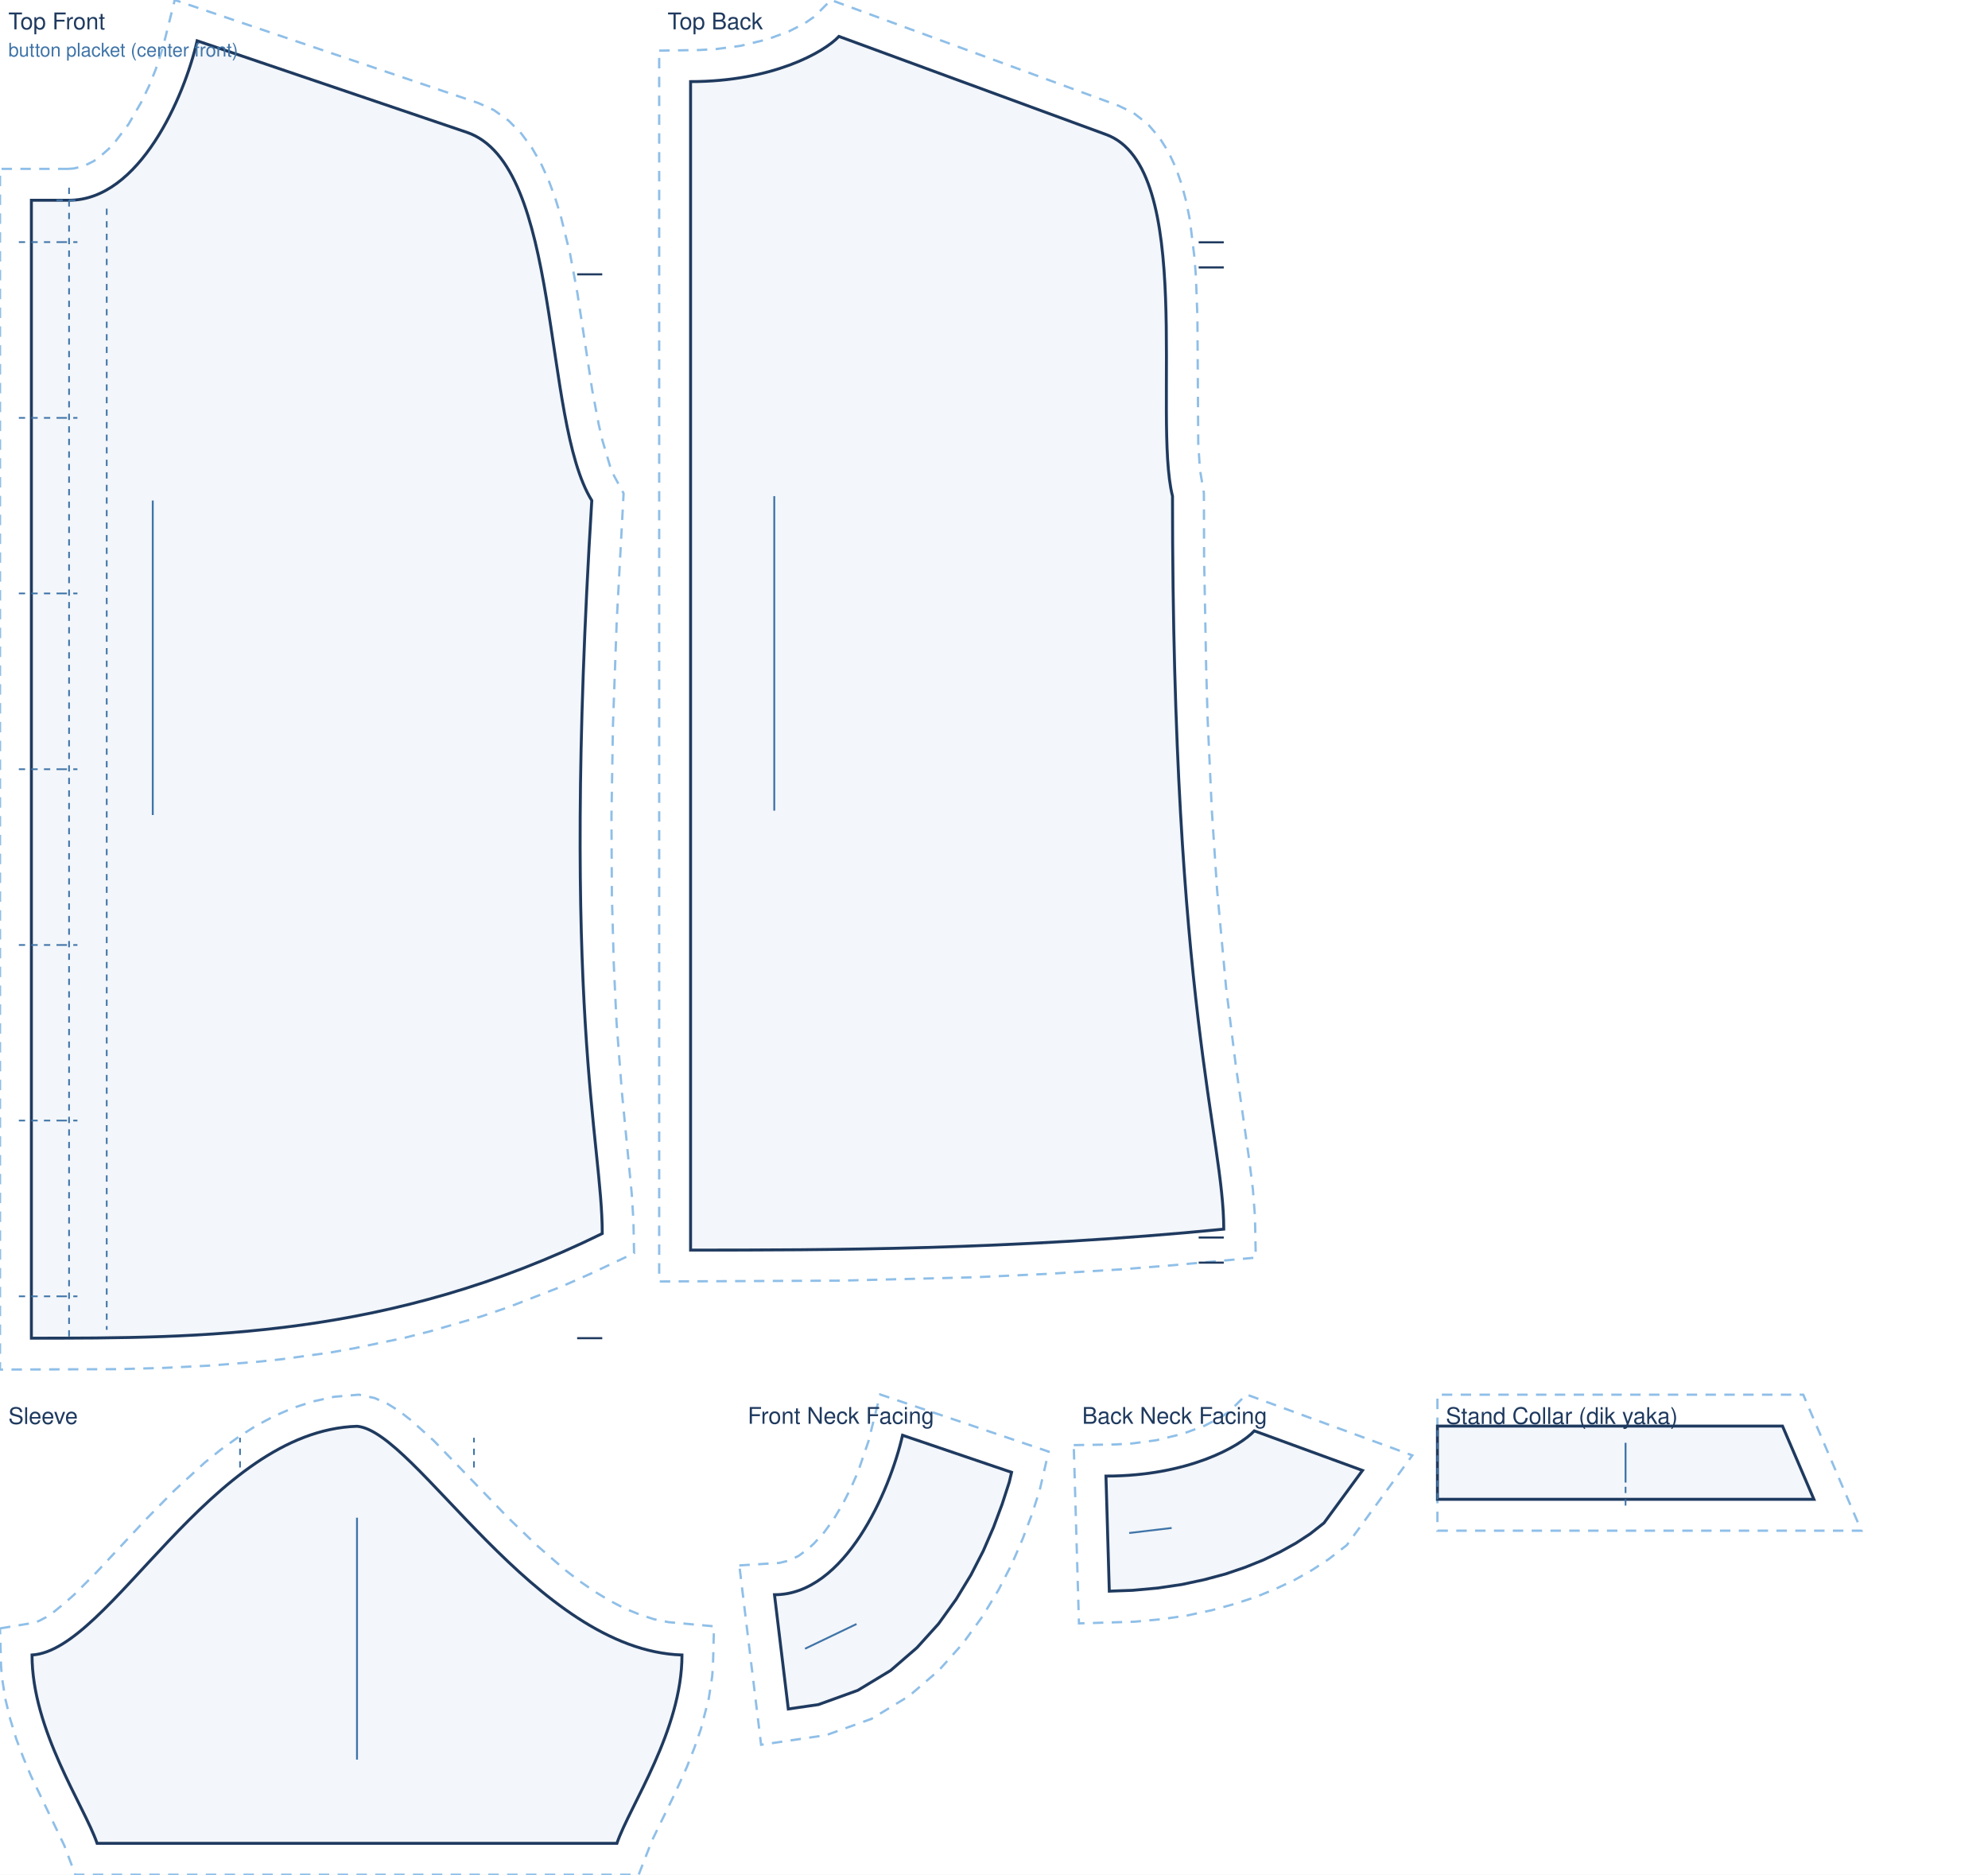
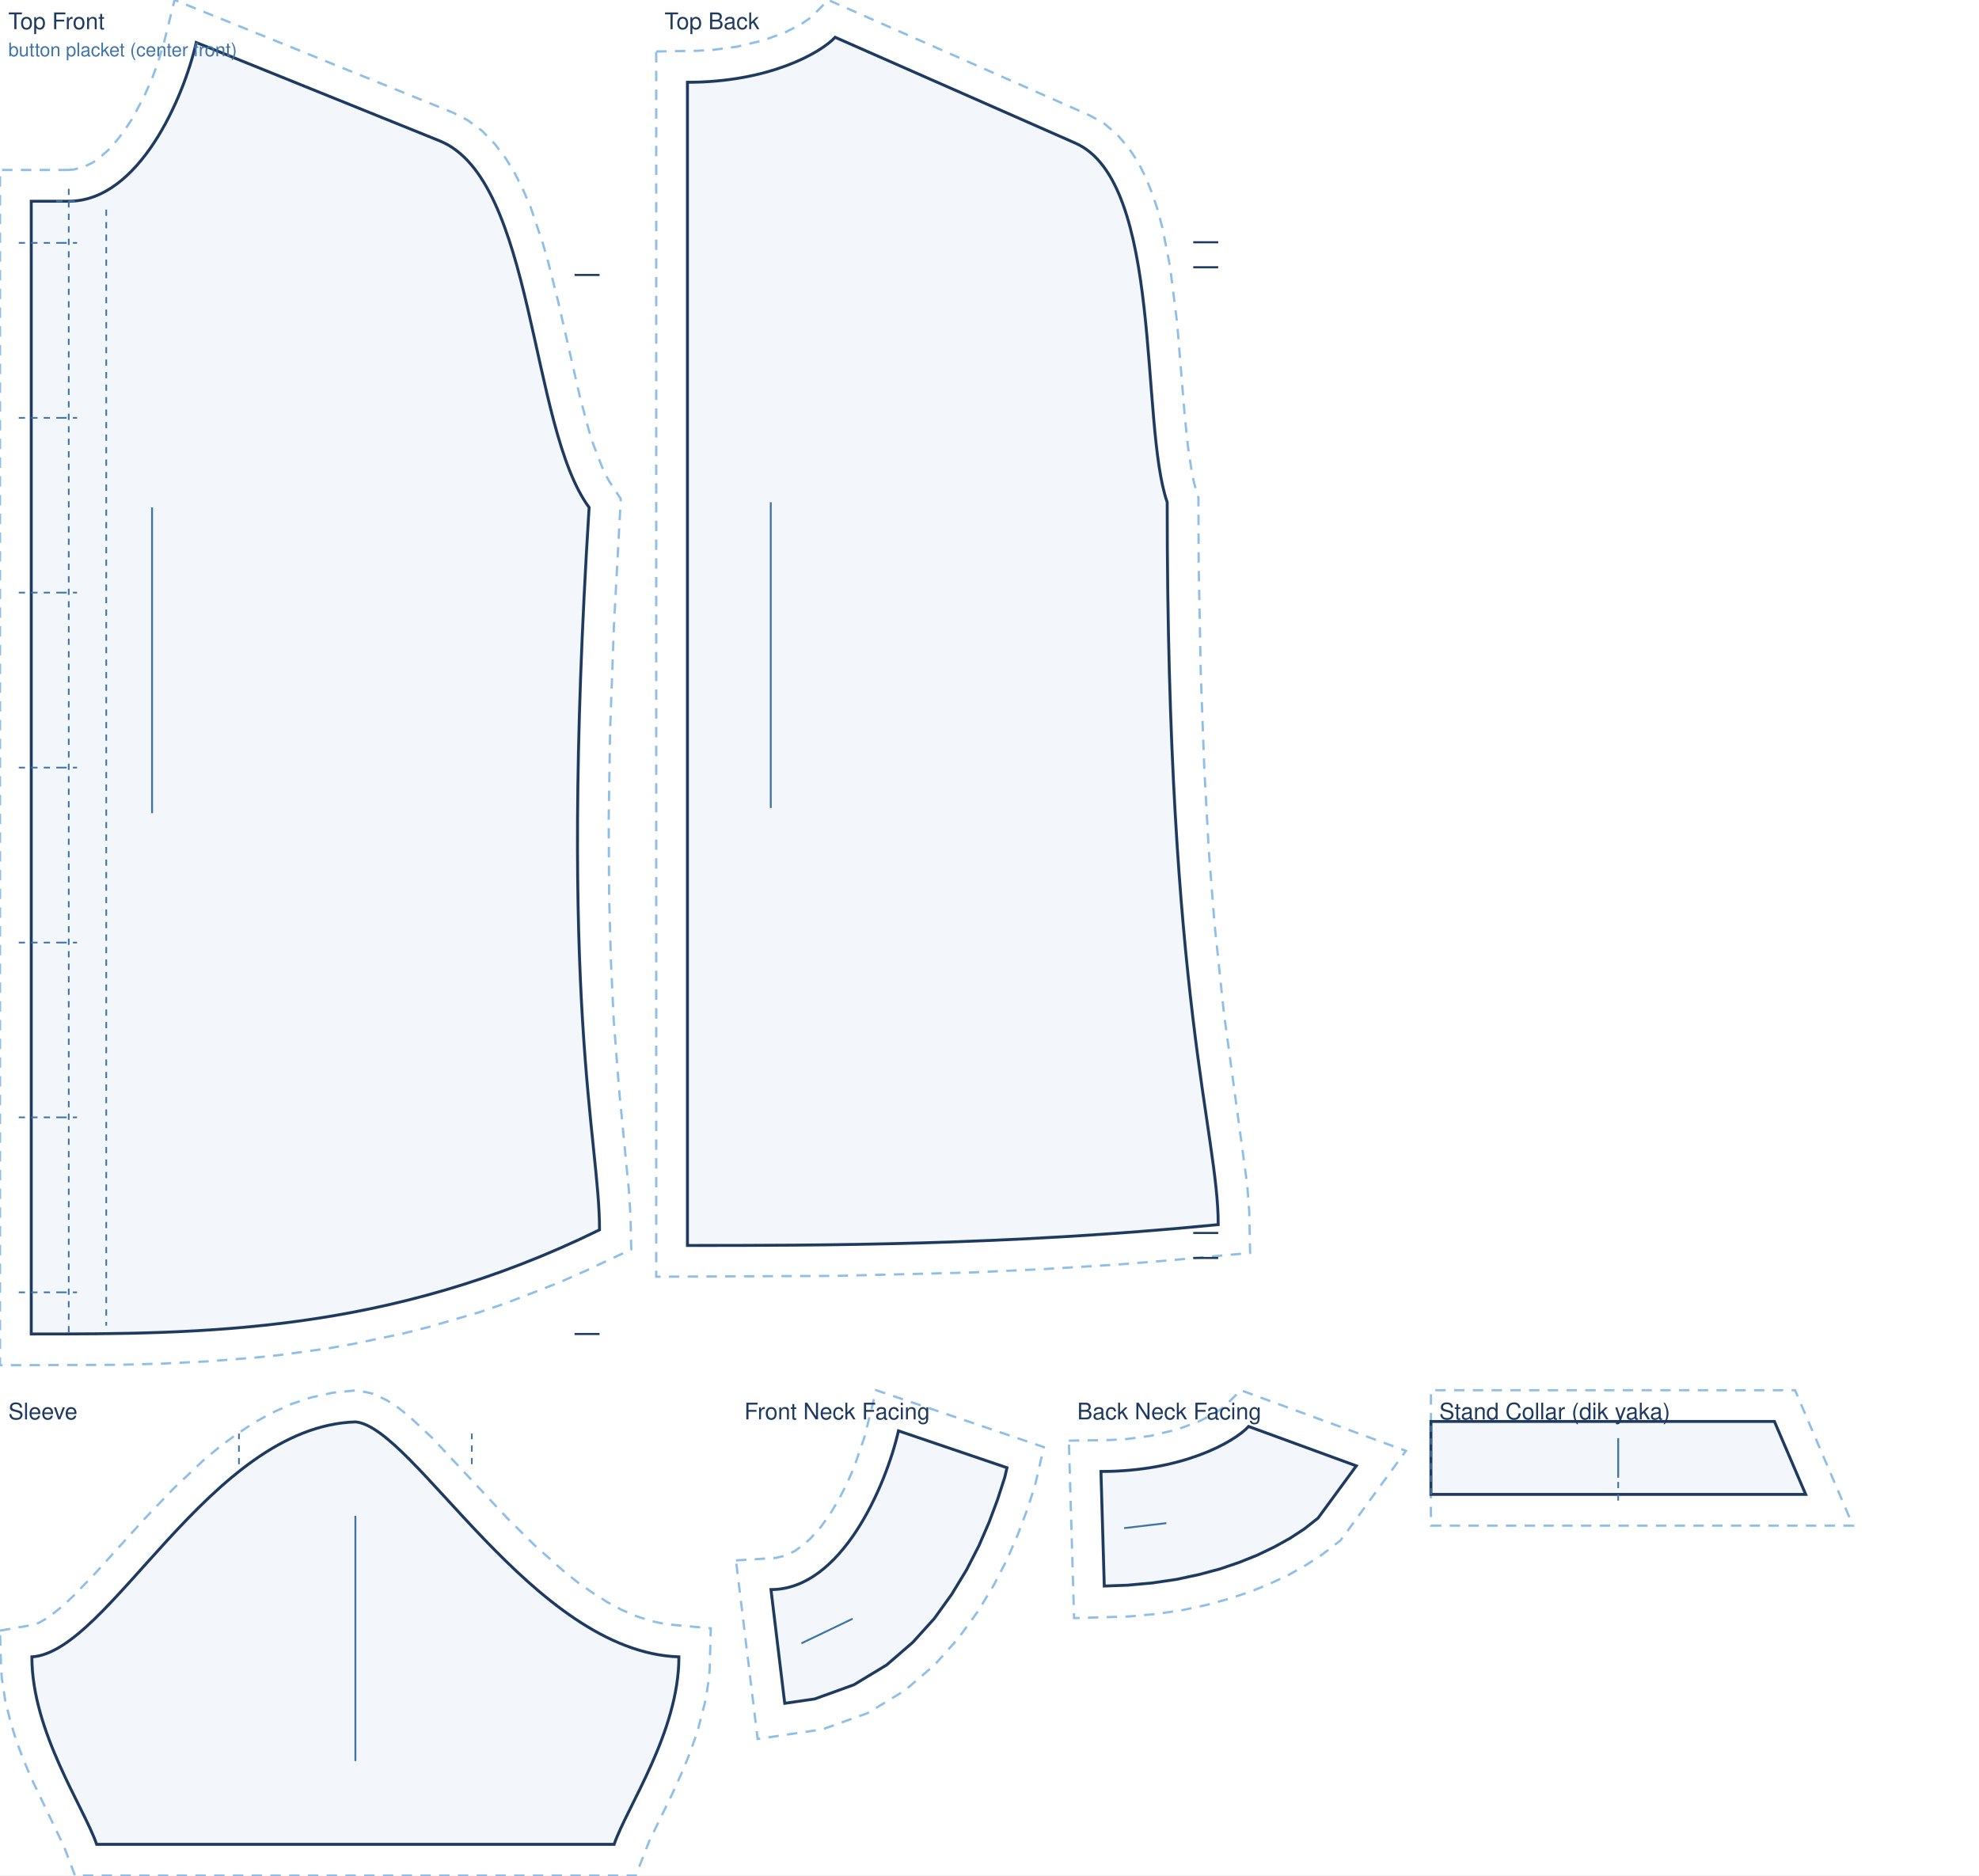
- <svg xmlns="http://www.w3.org/2000/svg" viewBox="0 0 950.0 895.9" width="100%" role="img">
-   <rect width="950.0" height="895.9" fill="#fff" />
-   <path transform="translate(33.0 19.5)" d="M -0.5 61.2 L 2.3 61.0 L 6.9 59.9 L 11.6 57.6 L 14.0 56.0 L 18.9 51.7 L 21.4 49.1 L 28.4 39.9 L 34.7 29.0 L 38.3 21.4 L 41.4 13.7 L 44.9 2.9 L 50.5 -19.5 L 195.5 29.7 L 203.0 33.1 L 210.1 38.2 L 216.1 44.3 L 221.2 51.2 L 225.5 58.6 L 229.1 66.5 L 232.2 74.8 L 234.9 83.5 L 239.4 101.7 L 242.9 120.5 L 250.0 166.9 L 253.1 183.3 L 254.8 190.7 L 258.5 203.2 L 260.5 208.0 L 265.0 216.3 L 261.7 277.5 L 259.9 327.5 L 259.2 371.0 L 259.4 408.6 L 260.3 441.0 L 261.6 468.7 L 264.2 502.6 L 268.9 551.1 L 269.7 563.9 L 270.0 579.4 L 248.3 589.6 L 235.4 595.3 L 209.9 605.2 L 197.3 609.5 L 172.6 616.7 L 160.4 619.8 L 136.4 624.8 L 124.6 626.9 L 101.3 630.1 L 89.9 631.3 L 67.3 633.1 L 45.3 634.2 L 23.7 634.8 L -33.0 635.0 L -33.0 61.2 Z" fill="none" stroke="#8fbfe8" stroke-width="1.1" stroke-dasharray="5 4" />
-   <path transform="translate(33.0 19.5)" d="M 0.0 76.2 C 33.7 76.2 55.1 26.7 61.2 0.0 L 190.0 43.7 C 235.8 59.2 225.8 181.0 249.8 219.7 C 234.8 463.0 254.8 526.0 254.8 570.0 C 152.9 620.0 63.7 620.0 -18.0 620.0 L -18.0 76.2 L 0.0 76.2 Z" fill="rgba(63,116,168,.06)" stroke="#1f3a5f" stroke-width="1.4" />
-   <path transform="translate(33.0 19.5)" d="M 0.0 76.2 L 0.0 620.0 M 18.0 80.2 L 18.0 616.0 M -4.0 96.2 L 4.0 96.2 M -3.0 96.2 L -24.0 96.2 M -4.0 180.2 L 4.0 180.2 M -3.0 180.2 L -24.0 180.2 M -4.0 264.1 L 4.0 264.1 M -3.0 264.1 L -24.0 264.1 M -4.0 348.1 L 4.0 348.1 M -3.0 348.1 L -24.0 348.1 M -4.0 432.1 L 4.0 432.1 M -3.0 432.1 L -24.0 432.1 M -4.0 516.0 L 4.0 516.0 M -3.0 516.0 L -24.0 516.0 M -4.0 600.0 L 4.0 600.0 M -3.0 600.0 L -24.0 600.0 M -6.0 76.2 L 6.0 76.2 M 0.0 70.2 L 0.0 82.2" fill="none" stroke="#3f74a8" stroke-width="0.8" stroke-dasharray="3 3" />
-   <path transform="translate(33.0 19.5)" d="M 254.8 111.6 L 242.8 111.6 M 254.8 620.0 L 242.8 620.0" fill="none" stroke="#1f3a5f" stroke-width="1.0" />
-   <line transform="translate(33.0 19.5)" x1="40.0" y1="219.7" x2="40.0" y2="370.0" stroke="#3f74a8" stroke-width="0.9" />
-   <text transform="translate(33.0 19.5)" x="-29.0" y="-5.5" font-family="Helvetica,Arial,sans-serif" font-size="11" fill="#1f3a5f">Top Front</text>
-   <text transform="translate(33.0 19.5)" x="-29.0" y="7.5" font-family="Helvetica,Arial,sans-serif" font-size="9" fill="#3f74a8">button placket (center front)</text>
-   <path transform="translate(330.0 17.4)" d="M -15.0 6.8 L 4.4 6.5 L 12.6 6.0 L 23.9 4.5 L 36.7 1.4 L 47.0 -2.4 L 54.6 -6.3 L 59.1 -9.4 L 67.1 -17.4 L 204.5 33.1 L 211.7 36.6 L 218.5 41.9 L 224.0 48.3 L 228.4 55.3 L 231.9 62.8 L 234.7 70.8 L 236.9 79.1 L 238.6 87.7 L 240.8 105.7 L 241.5 115.0 L 242.2 133.8 L 242.6 194.3 L 243.4 207.0 L 245.3 218.2 L 245.4 249.1 L 246.4 302.4 L 247.1 326.5 L 249.1 370.0 L 251.6 407.7 L 255.9 454.5 L 260.5 491.4 L 266.9 536.5 L 268.7 550.8 L 269.7 563.8 L 270.1 583.6 L 230.9 587.2 L 206.0 589.2 L 170.0 591.4 L 135.5 593.0 L 71.9 594.6 L -15.0 595.0 Z" fill="none" stroke="#8fbfe8" stroke-width="1.1" stroke-dasharray="5 4" />
-   <path transform="translate(330.0 17.4)" d="M 0.0 21.6 C 39.0 21.6 63.8 7.6 70.9 0.0 L 198.6 46.9 C 241.5 62.6 220.8 181.7 230.3 219.7 C 230.3 463.0 254.8 526.0 254.8 570.0 C 152.9 580.0 63.7 580.0 0.0 580.0 L 0.0 21.6 Z" fill="rgba(63,116,168,.06)" stroke="#1f3a5f" stroke-width="1.4" />
-   <path transform="translate(330.0 17.4)" d="M 254.8 98.4 L 242.8 98.4 M 254.8 110.4 L 242.8 110.4 M 254.8 574.0 L 242.8 574.0 M 254.8 586.0 L 242.8 586.0" fill="none" stroke="#1f3a5f" stroke-width="1.0" />
-   <line transform="translate(330.0 17.4)" x1="40.0" y1="219.7" x2="40.0" y2="370.0" stroke="#3f74a8" stroke-width="0.9" />
-   <text transform="translate(330.0 17.4)" x="-11.0" y="-3.4" font-family="Helvetica,Arial,sans-serif" font-size="11" fill="#1f3a5f">Top Back</text>
-   <path transform="translate(170.6 681.6)" d="M -170.6 96.6 L -154.4 93.9 L -151.9 93.0 L -148.5 91.2 L -144.6 88.5 L -140.2 84.9 L -135.3 80.6 L -124.8 70.1 L -100.7 44.3 L -87.2 30.6 L -72.7 17.3 L -65.0 11.1 L -56.9 5.3 L -48.5 -0.1 L -39.7 -4.8 L -30.5 -8.8 L -20.9 -11.9 L -10.9 -14.1 L 0.9 -15.1 L 8.4 -13.5 L 14.7 -10.7 L 20.4 -7.1 L 25.8 -2.9 L 36.7 6.9 L 72.5 44.0 L 85.8 56.8 L 99.5 68.7 L 106.5 74.1 L 113.6 79.0 L 120.7 83.3 L 127.8 87.0 L 134.9 89.9 L 141.9 92.2 L 148.8 93.6 L 170.6 95.6 L 170.1 114.6 L 169.7 119.8 L 168.1 130.1 L 164.3 144.8 L 161.1 154.0 L 157.6 162.9 L 152.1 175.1 L 141.0 197.9 L 134.6 214.3 L -134.6 214.3 L -139.9 200.3 L -155.8 167.1 L -159.4 158.5 L -162.8 149.5 L -165.7 140.0 L -168.1 130.1 L -169.7 119.8 L -170.1 114.6 Z" fill="none" stroke="#8fbfe8" stroke-width="1.1" stroke-dasharray="5 4" />
-   <path transform="translate(170.6 681.6)" d="M -155.3 109.3 C -118.0 107.1 -69.9 2.2 0.0 0.0 C 27.9 2.2 85.4 107.1 155.3 109.3 C 155.3 145.3 130.4 181.3 124.2 199.3 L -124.2 199.3 C -130.4 181.3 -155.3 145.3 -155.3 109.3 Z" fill="rgba(63,116,168,.06)" stroke="#1f3a5f" stroke-width="1.4" />
-   <path transform="translate(170.6 681.6)" d="M -55.9 19.7 L -55.9 5.5 M 55.9 19.7 L 55.9 5.5" fill="none" stroke="#3f74a8" stroke-width="0.8" stroke-dasharray="3 3" />
-   <line transform="translate(170.6 681.6)" x1="0.0" y1="43.7" x2="0.0" y2="159.3" stroke="#3f74a8" stroke-width="0.9" />
-   <text transform="translate(170.6 681.6)" x="-166.6" y="-1.1" font-family="Helvetica,Arial,sans-serif" font-size="11" fill="#1f3a5f">Sleeve</text>
-   <path transform="translate(370.1 685.9)" d="M -16.8 62.2 L 2.3 61.0 L 6.9 59.9 L 11.6 57.6 L 16.4 54.0 L 18.9 51.7 L 23.8 46.3 L 28.4 39.9 L 32.7 32.7 L 36.5 25.2 L 39.9 17.5 L 44.9 2.9 L 50.5 -19.5 L 131.0 7.8 L 126.7 26.4 L 123.0 37.8 L 118.6 49.5 L 113.4 61.6 L 107.0 74.0 L 99.3 86.7 L 90.0 99.5 L 78.6 112.3 L 64.3 124.6 L 46.4 135.5 L 24.7 143.3 L -6.4 147.9 Z" fill="none" stroke="#8fbfe8" stroke-width="1.1" stroke-dasharray="5 4" />
-   <path transform="translate(370.1 685.9)" d="M 0.0 76.2 C 33.7 76.2 55.1 26.7 61.2 0.0 L 113.3 17.7 L 112.2 22.4 L 108.8 32.9 L 104.7 43.9 L 99.8 55.2 L 93.9 66.7 L 86.8 78.4 L 78.4 90.1 L 68.1 101.5 L 55.5 112.4 L 39.8 121.9 L 21.0 128.7 L 6.6 130.8 Z" fill="rgba(63,116,168,.06)" stroke="#1f3a5f" stroke-width="1.4" />
-   <line transform="translate(370.1 685.9)" x1="14.6" y1="102.0" x2="39.2" y2="90.2" stroke="#3f74a8" stroke-width="0.9" />
-   <text transform="translate(370.1 685.9)" x="-12.8" y="-5.5" font-family="Helvetica,Arial,sans-serif" font-size="11" fill="#1f3a5f">Front Neck Facing</text>
-   <path transform="translate(528.5 683.8)" d="M -15.4 6.8 L 4.4 6.5 L 12.6 6.0 L 23.9 4.5 L 36.7 1.4 L 47.0 -2.4 L 54.6 -6.3 L 59.1 -9.4 L 67.1 -17.4 L 146.4 11.7 L 115.1 54.6 L 106.3 61.4 L 98.5 66.5 L 90.2 71.2 L 81.3 75.4 L 71.8 79.3 L 61.5 82.7 L 50.6 85.7 L 38.9 88.2 L 26.6 90.0 L 13.6 91.2 L -12.9 92.0 Z" fill="none" stroke="#8fbfe8" stroke-width="1.1" stroke-dasharray="5 4" />
-   <path transform="translate(528.5 683.8)" d="M 0.0 21.6 C 39.0 21.6 63.8 7.6 70.9 0.0 L 122.6 18.9 L 104.2 44.0 L 97.6 49.2 L 90.7 53.7 L 83.3 57.8 L 75.2 61.7 L 66.5 65.2 L 57.1 68.4 L 47.0 71.1 L 36.3 73.4 L 24.8 75.1 L 12.7 76.2 L 1.6 76.6 Z" fill="rgba(63,116,168,.06)" stroke="#1f3a5f" stroke-width="1.4" />
-   <line transform="translate(528.5 683.8)" x1="11.1" y1="48.8" x2="31.4" y2="46.4" stroke="#3f74a8" stroke-width="0.9" />
-   <text transform="translate(528.5 683.8)" x="-11.4" y="-3.4" font-family="Helvetica,Arial,sans-serif" font-size="11" fill="#1f3a5f">Back Neck Facing</text>
-   <path transform="translate(686.9 716.5)" d="M 0.0 15.0 L 202.6 15.0 L 174.8 -50.0 L 0.0 -50.0 Z" fill="none" stroke="#8fbfe8" stroke-width="1.1" stroke-dasharray="5 4" />
-   <path transform="translate(686.9 716.5)" d="M 0.0 0.0 L 179.9 0.0 L 164.9 -35.0 L 0.0 -35.0 Z" fill="rgba(63,116,168,.06)" stroke="#1f3a5f" stroke-width="1.4" />
-   <path transform="translate(686.9 716.5)" d="M 0.0 0.0 L 0.0 -35.0 M 89.9 -6.0 L 89.9 6.0" fill="none" stroke="#3f74a8" stroke-width="0.8" stroke-dasharray="3 3" />
-   <line transform="translate(686.9 716.5)" x1="89.9" y1="-8.0" x2="89.9" y2="-27.0" stroke="#3f74a8" stroke-width="0.9" />
-   <text transform="translate(686.9 716.5)" x="4.0" y="-36.0" font-family="Helvetica,Arial,sans-serif" font-size="11" fill="#1f3a5f">Stand Collar (dik yaka)</text>
+ <svg xmlns="http://www.w3.org/2000/svg" viewBox="0 0 950.0 900.3" width="100%" role="img">
+   <rect width="950.0" height="900.3" fill="#fff" />
+   <path transform="translate(33.0 20.4)" d="M -0.5 61.2 L 2.3 61.0 L 6.9 59.9 L 11.6 57.6 L 14.0 56.0 L 18.9 51.7 L 21.4 49.1 L 26.1 43.2 L 30.6 36.4 L 36.5 25.2 L 39.9 17.5 L 42.7 10.0 L 45.8 -0.3 L 50.8 -20.4 L 184.3 33.6 L 191.5 37.3 L 198.5 42.5 L 204.5 48.7 L 209.7 55.5 L 214.2 62.9 L 218.1 70.7 L 221.7 79.0 L 227.6 96.5 L 230.2 105.6 L 234.9 124.2 L 245.3 169.8 L 249.6 185.9 L 251.9 193.2 L 256.7 205.5 L 259.3 210.4 L 265.0 219.1 L 261.7 280.2 L 259.9 329.5 L 259.2 372.5 L 259.4 409.7 L 260.3 441.7 L 261.6 469.1 L 264.2 502.8 L 268.9 551.1 L 269.7 563.9 L 270.0 579.4 L 248.3 589.6 L 235.4 595.3 L 209.9 605.2 L 197.3 609.5 L 172.6 616.7 L 160.4 619.8 L 136.4 624.8 L 124.6 626.9 L 101.3 630.1 L 89.9 631.3 L 67.3 633.1 L 45.3 634.2 L 23.7 634.8 L -33.0 635.0 L -33.0 61.2 Z" fill="none" stroke="#8fbfe8" stroke-width="1.1" stroke-dasharray="5 4" />
+   <path transform="translate(33.0 20.4)" d="M 0.0 76.2 C 33.7 76.2 55.1 26.7 61.2 0.0 L 178.0 47.2 C 223.8 65.7 221.1 184.5 249.8 223.2 C 234.8 463.0 254.8 526.0 254.8 570.0 C 152.9 620.0 63.7 620.0 -18.0 620.0 L -18.0 76.2 L 0.0 76.2 Z" fill="rgba(63,116,168,.06)" stroke="#1f3a5f" stroke-width="1.4" />
+   <path transform="translate(33.0 20.4)" d="M 0.0 76.2 L 0.0 620.0 M 18.0 80.2 L 18.0 616.0 M -4.0 96.2 L 4.0 96.2 M -3.0 96.2 L -24.0 96.2 M -4.0 180.2 L 4.0 180.2 M -3.0 180.2 L -24.0 180.2 M -4.0 264.1 L 4.0 264.1 M -3.0 264.1 L -24.0 264.1 M -4.0 348.1 L 4.0 348.1 M -3.0 348.1 L -24.0 348.1 M -4.0 432.1 L 4.0 432.1 M -3.0 432.1 L -24.0 432.1 M -4.0 516.0 L 4.0 516.0 M -3.0 516.0 L -24.0 516.0 M -4.0 600.0 L 4.0 600.0 M -3.0 600.0 L -24.0 600.0 M -6.0 76.2 L 6.0 76.2 M 0.0 70.2 L 0.0 82.2" fill="none" stroke="#3f74a8" stroke-width="0.8" stroke-dasharray="3 3" />
+   <path transform="translate(33.0 20.4)" d="M 254.8 111.6 L 242.8 111.6 M 254.8 620.0 L 242.8 620.0" fill="none" stroke="#1f3a5f" stroke-width="1.0" />
+   <line transform="translate(33.0 20.4)" x1="40.0" y1="223.2" x2="40.0" y2="370.0" stroke="#3f74a8" stroke-width="0.9" />
+   <text transform="translate(33.0 20.4)" x="-29.0" y="-6.4" font-family="Helvetica,Arial,sans-serif" font-size="11" fill="#1f3a5f">Top Front</text>
+   <text transform="translate(33.0 20.4)" x="-29.0" y="6.6" font-family="Helvetica,Arial,sans-serif" font-size="9" fill="#3f74a8">button placket (center front)</text>
+   <path transform="translate(330.0 17.9)" d="M -15.0 6.8 L 4.4 6.5 L 12.6 6.0 L 23.9 4.5 L 36.7 1.4 L 47.0 -2.4 L 54.6 -6.3 L 59.1 -9.4 L 67.6 -17.9 L 192.9 37.4 L 199.8 41.2 L 206.3 46.7 L 211.7 53.0 L 216.3 59.9 L 220.0 67.3 L 223.2 75.2 L 225.9 83.4 L 228.1 91.9 L 231.6 109.7 L 235.1 137.4 L 238.7 181.6 L 240.3 196.7 L 242.2 209.3 L 243.3 214.3 L 245.3 221.0 L 245.4 252.1 L 246.4 304.7 L 248.1 350.8 L 250.3 390.8 L 253.0 425.4 L 257.5 468.2 L 268.7 550.8 L 269.7 563.8 L 270.1 583.6 L 230.9 587.2 L 206.0 589.2 L 170.0 591.4 L 135.5 593.0 L 71.9 594.6 L -15.0 595.0 Z" fill="none" stroke="#8fbfe8" stroke-width="1.1" stroke-dasharray="5 4" />
+   <path transform="translate(330.0 17.9)" d="M 0.0 21.6 C 39.0 21.6 63.8 7.6 70.9 0.0 L 186.2 50.8 C 228.6 69.5 217.1 185.3 230.3 223.2 C 230.3 463.0 254.8 526.0 254.8 570.0 C 152.9 580.0 63.7 580.0 0.0 580.0 L 0.0 21.6 Z" fill="rgba(63,116,168,.06)" stroke="#1f3a5f" stroke-width="1.4" />
+   <path transform="translate(330.0 17.9)" d="M 254.8 98.4 L 242.8 98.4 M 254.8 110.4 L 242.8 110.4 M 254.8 574.0 L 242.8 574.0 M 254.8 586.0 L 242.8 586.0" fill="none" stroke="#1f3a5f" stroke-width="1.0" />
+   <line transform="translate(330.0 17.9)" x1="40.0" y1="223.2" x2="40.0" y2="370.0" stroke="#3f74a8" stroke-width="0.9" />
+   <text transform="translate(330.0 17.9)" x="-11.0" y="-3.9" font-family="Helvetica,Arial,sans-serif" font-size="11" fill="#1f3a5f">Top Back</text>
+   <path transform="translate(170.6 682.6)" d="M -170.6 100.2 L -154.5 97.4 L -152.0 96.5 L -148.7 94.6 L -144.8 91.8 L -140.3 88.2 L -135.5 83.7 L -125.0 72.8 L -100.9 46.2 L -87.4 32.1 L -72.9 18.4 L -65.2 12.0 L -57.1 6.0 L -48.7 0.4 L -39.9 -4.4 L -30.7 -8.6 L -21.0 -11.8 L -10.9 -14.0 L 1.0 -15.2 L 8.5 -13.5 L 14.9 -10.5 L 20.6 -6.8 L 26.0 -2.5 L 36.9 7.7 L 72.7 46.0 L 86.0 59.2 L 99.7 71.4 L 106.7 77.0 L 113.8 82.0 L 120.9 86.5 L 128.0 90.3 L 135.0 93.3 L 142.0 95.6 L 148.9 97.1 L 170.6 99.1 L 170.1 118.1 L 169.7 123.3 L 168.1 133.6 L 164.3 148.3 L 161.1 157.5 L 157.6 166.4 L 152.1 178.6 L 141.0 201.4 L 134.6 217.8 L -134.6 217.8 L -139.9 203.8 L -155.8 170.6 L -159.4 162.0 L -162.8 153.0 L -165.7 143.5 L -168.1 133.6 L -169.7 123.3 L -170.1 118.1 Z" fill="none" stroke="#8fbfe8" stroke-width="1.1" stroke-dasharray="5 4" />
+   <path transform="translate(170.6 682.6)" d="M -155.3 112.8 C -118.0 110.5 -69.9 2.3 0.0 0.0 C 27.9 2.3 85.4 110.5 155.3 112.8 C 155.3 148.8 130.4 184.8 124.2 202.8 L -124.2 202.8 C -130.4 184.8 -155.3 148.8 -155.3 112.8 Z" fill="rgba(63,116,168,.06)" stroke="#1f3a5f" stroke-width="1.4" />
+   <path transform="translate(170.6 682.6)" d="M -55.9 20.3 L -55.9 5.6 M 55.9 20.3 L 55.9 5.6" fill="none" stroke="#3f74a8" stroke-width="0.8" stroke-dasharray="3 3" />
+   <line transform="translate(170.6 682.6)" x1="0.0" y1="45.1" x2="0.0" y2="162.8" stroke="#3f74a8" stroke-width="0.9" />
+   <text transform="translate(170.6 682.6)" x="-166.6" y="-1.2" font-family="Helvetica,Arial,sans-serif" font-size="11" fill="#1f3a5f">Sleeve</text>
+   <path transform="translate(370.1 686.9)" d="M -16.8 62.2 L 2.3 61.0 L 6.9 59.9 L 11.6 57.6 L 16.4 54.0 L 18.9 51.7 L 23.8 46.3 L 28.4 39.9 L 32.7 32.7 L 36.5 25.2 L 39.9 17.5 L 44.9 2.9 L 50.5 -19.5 L 131.0 7.8 L 126.7 26.4 L 123.0 37.8 L 118.6 49.5 L 113.4 61.6 L 107.0 74.0 L 99.3 86.7 L 90.0 99.5 L 78.6 112.3 L 64.3 124.6 L 46.4 135.5 L 24.7 143.3 L -6.4 147.9 Z" fill="none" stroke="#8fbfe8" stroke-width="1.1" stroke-dasharray="5 4" />
+   <path transform="translate(370.1 686.9)" d="M 0.0 76.2 C 33.7 76.2 55.1 26.7 61.2 0.0 L 113.3 17.7 L 112.2 22.4 L 108.8 32.9 L 104.7 43.9 L 99.8 55.2 L 93.9 66.7 L 86.8 78.4 L 78.4 90.1 L 68.1 101.5 L 55.5 112.4 L 39.8 121.9 L 21.0 128.7 L 6.6 130.8 Z" fill="rgba(63,116,168,.06)" stroke="#1f3a5f" stroke-width="1.4" />
+   <line transform="translate(370.1 686.9)" x1="14.6" y1="102.0" x2="39.2" y2="90.2" stroke="#3f74a8" stroke-width="0.9" />
+   <text transform="translate(370.1 686.9)" x="-12.8" y="-5.5" font-family="Helvetica,Arial,sans-serif" font-size="11" fill="#1f3a5f">Front Neck Facing</text>
+   <path transform="translate(528.5 684.8)" d="M -15.4 6.8 L 4.4 6.5 L 12.6 6.0 L 23.9 4.5 L 36.7 1.4 L 47.0 -2.4 L 54.6 -6.3 L 59.1 -9.4 L 67.1 -17.4 L 146.4 11.7 L 115.1 54.6 L 106.3 61.4 L 98.5 66.5 L 90.2 71.2 L 81.3 75.4 L 71.8 79.3 L 61.5 82.7 L 50.6 85.7 L 38.9 88.2 L 26.6 90.0 L 13.6 91.2 L -12.9 92.0 Z" fill="none" stroke="#8fbfe8" stroke-width="1.1" stroke-dasharray="5 4" />
+   <path transform="translate(528.5 684.8)" d="M 0.0 21.6 C 39.0 21.6 63.8 7.6 70.9 0.0 L 122.6 18.9 L 104.2 44.0 L 97.6 49.2 L 90.7 53.7 L 83.3 57.8 L 75.2 61.7 L 66.5 65.2 L 57.1 68.4 L 47.0 71.1 L 36.3 73.4 L 24.8 75.1 L 12.7 76.2 L 1.6 76.6 Z" fill="rgba(63,116,168,.06)" stroke="#1f3a5f" stroke-width="1.4" />
+   <line transform="translate(528.5 684.8)" x1="11.1" y1="48.8" x2="31.4" y2="46.4" stroke="#3f74a8" stroke-width="0.9" />
+   <text transform="translate(528.5 684.8)" x="-11.4" y="-3.4" font-family="Helvetica,Arial,sans-serif" font-size="11" fill="#1f3a5f">Back Neck Facing</text>
+   <path transform="translate(686.9 717.4)" d="M 0.0 15.0 L 202.6 15.0 L 174.8 -50.0 L 0.0 -50.0 Z" fill="none" stroke="#8fbfe8" stroke-width="1.1" stroke-dasharray="5 4" />
+   <path transform="translate(686.9 717.4)" d="M 0.0 0.0 L 179.9 0.0 L 164.9 -35.0 L 0.0 -35.0 Z" fill="rgba(63,116,168,.06)" stroke="#1f3a5f" stroke-width="1.4" />
+   <path transform="translate(686.9 717.4)" d="M 0.0 0.0 L 0.0 -35.0 M 89.9 -6.0 L 89.9 6.0" fill="none" stroke="#3f74a8" stroke-width="0.8" stroke-dasharray="3 3" />
+   <line transform="translate(686.9 717.4)" x1="89.9" y1="-8.0" x2="89.9" y2="-27.0" stroke="#3f74a8" stroke-width="0.9" />
+   <text transform="translate(686.9 717.4)" x="4.0" y="-36.0" font-family="Helvetica,Arial,sans-serif" font-size="11" fill="#1f3a5f">Stand Collar (dik yaka)</text>
</svg>
